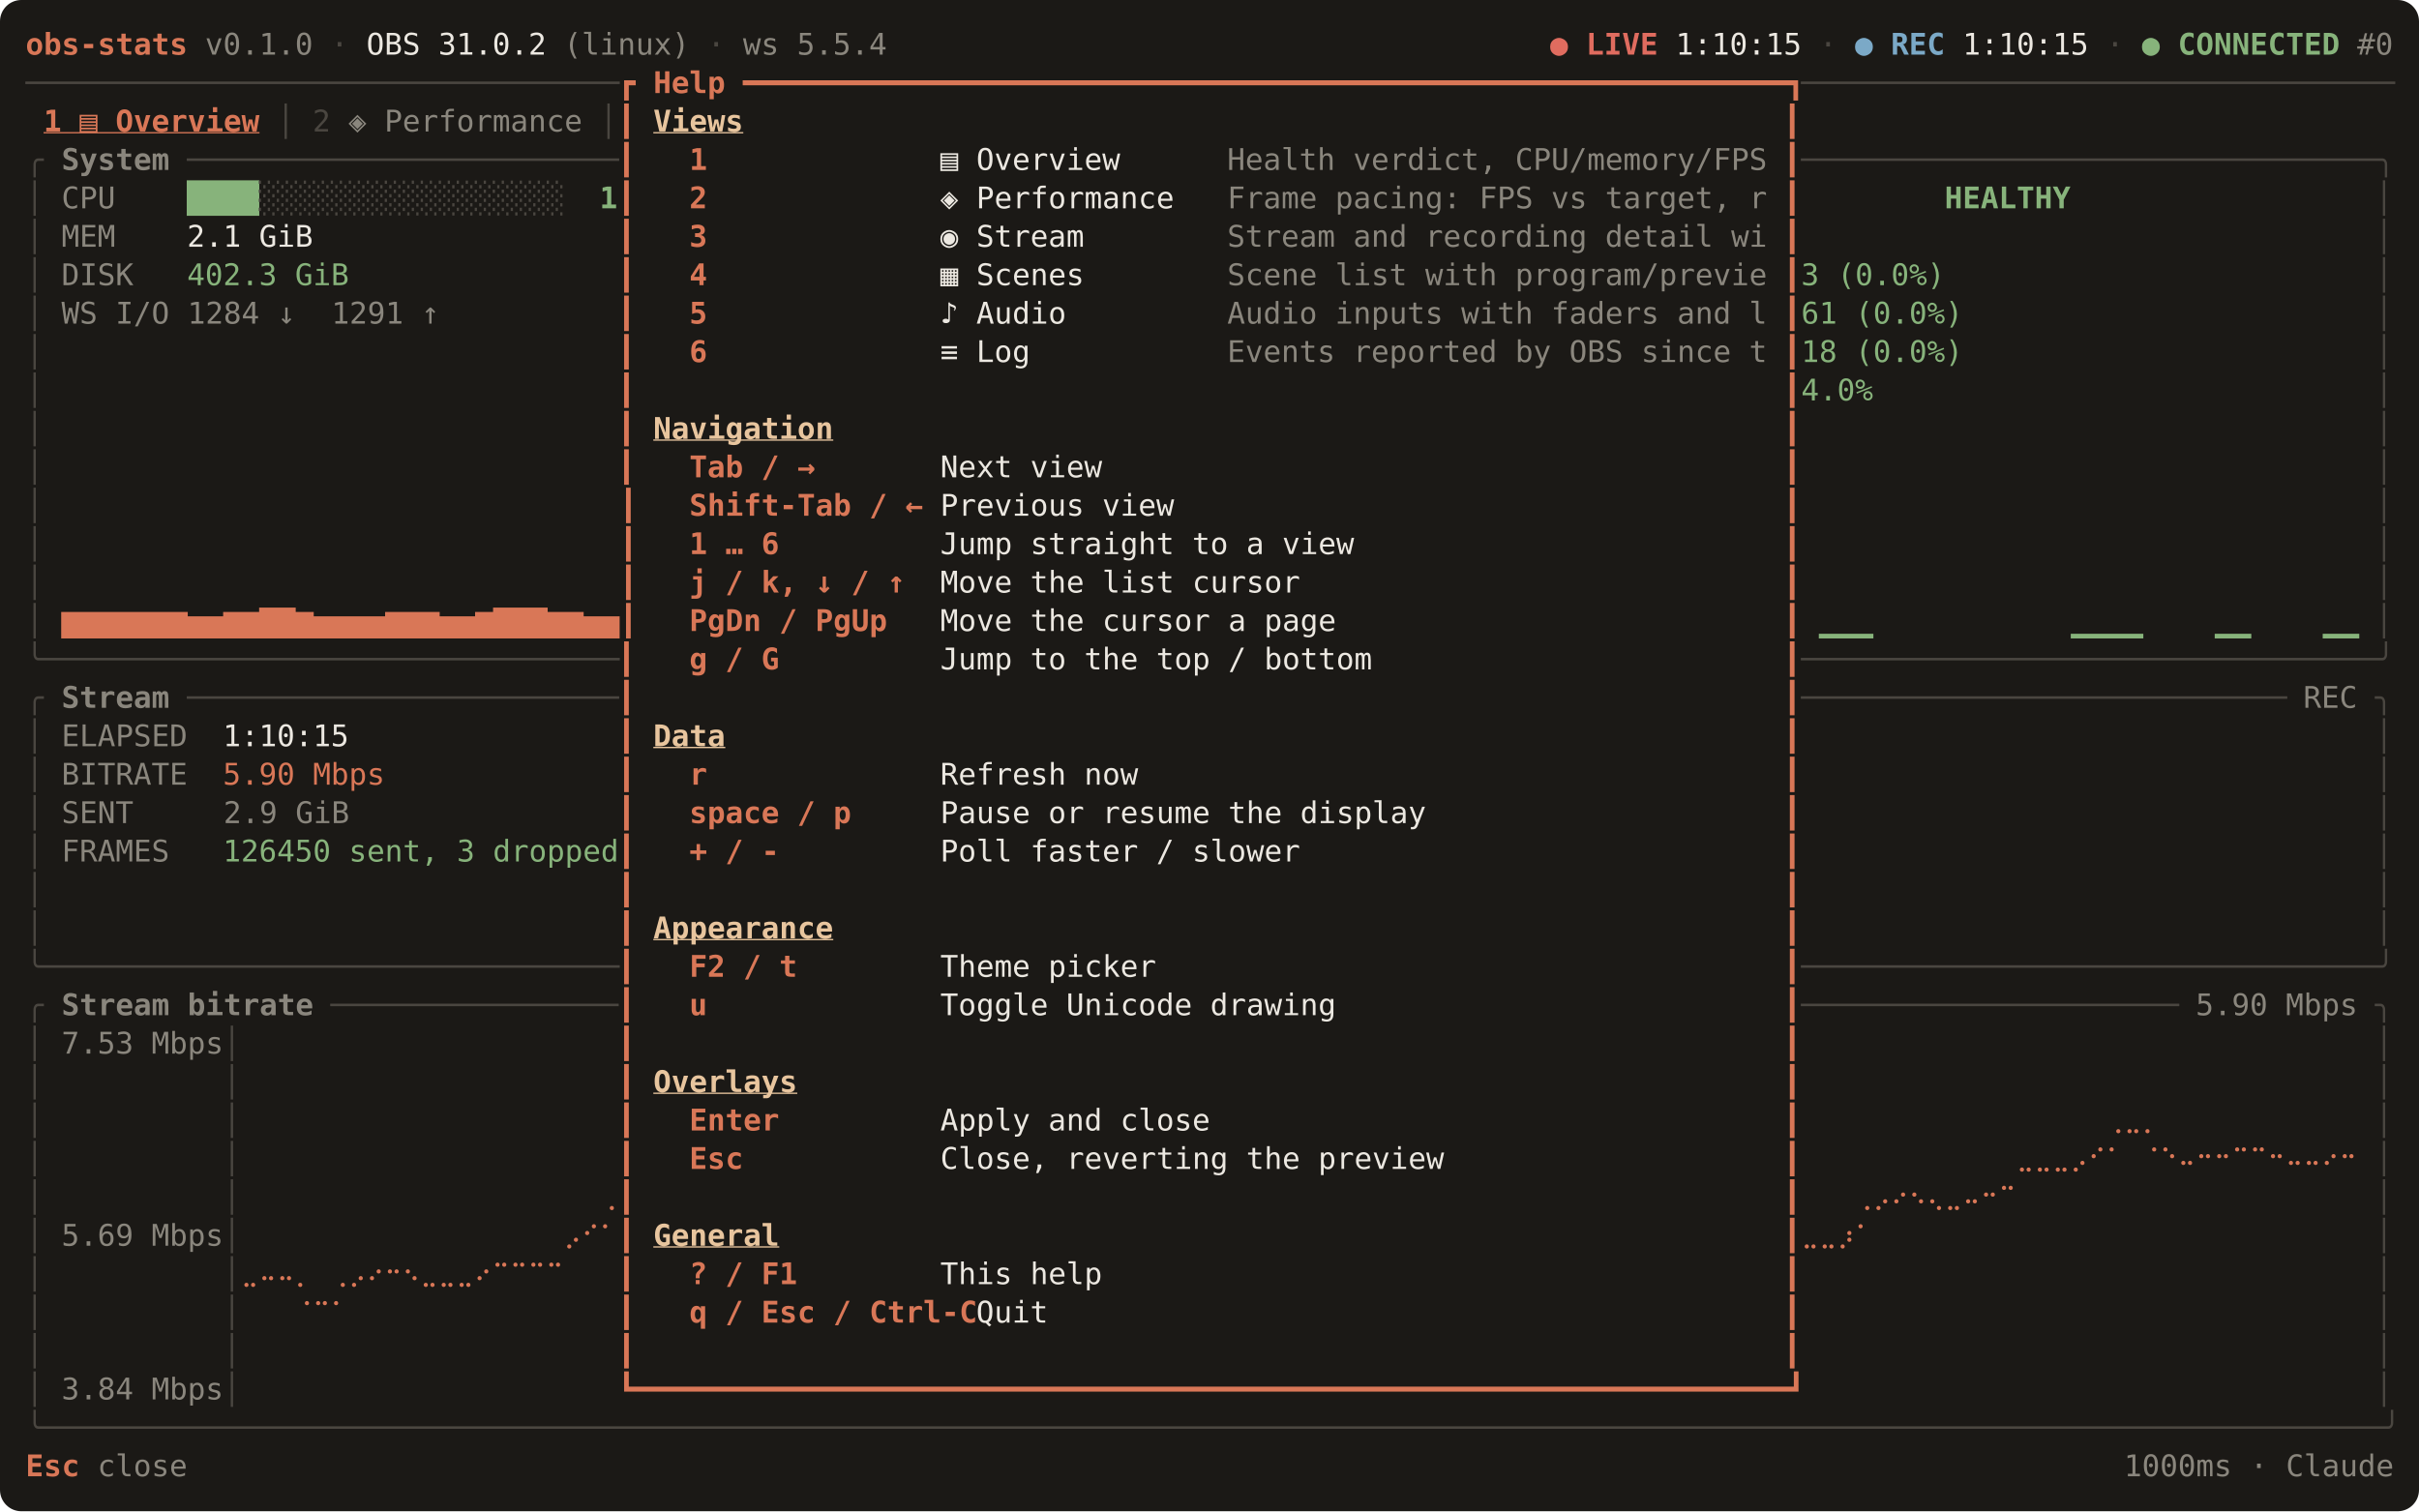
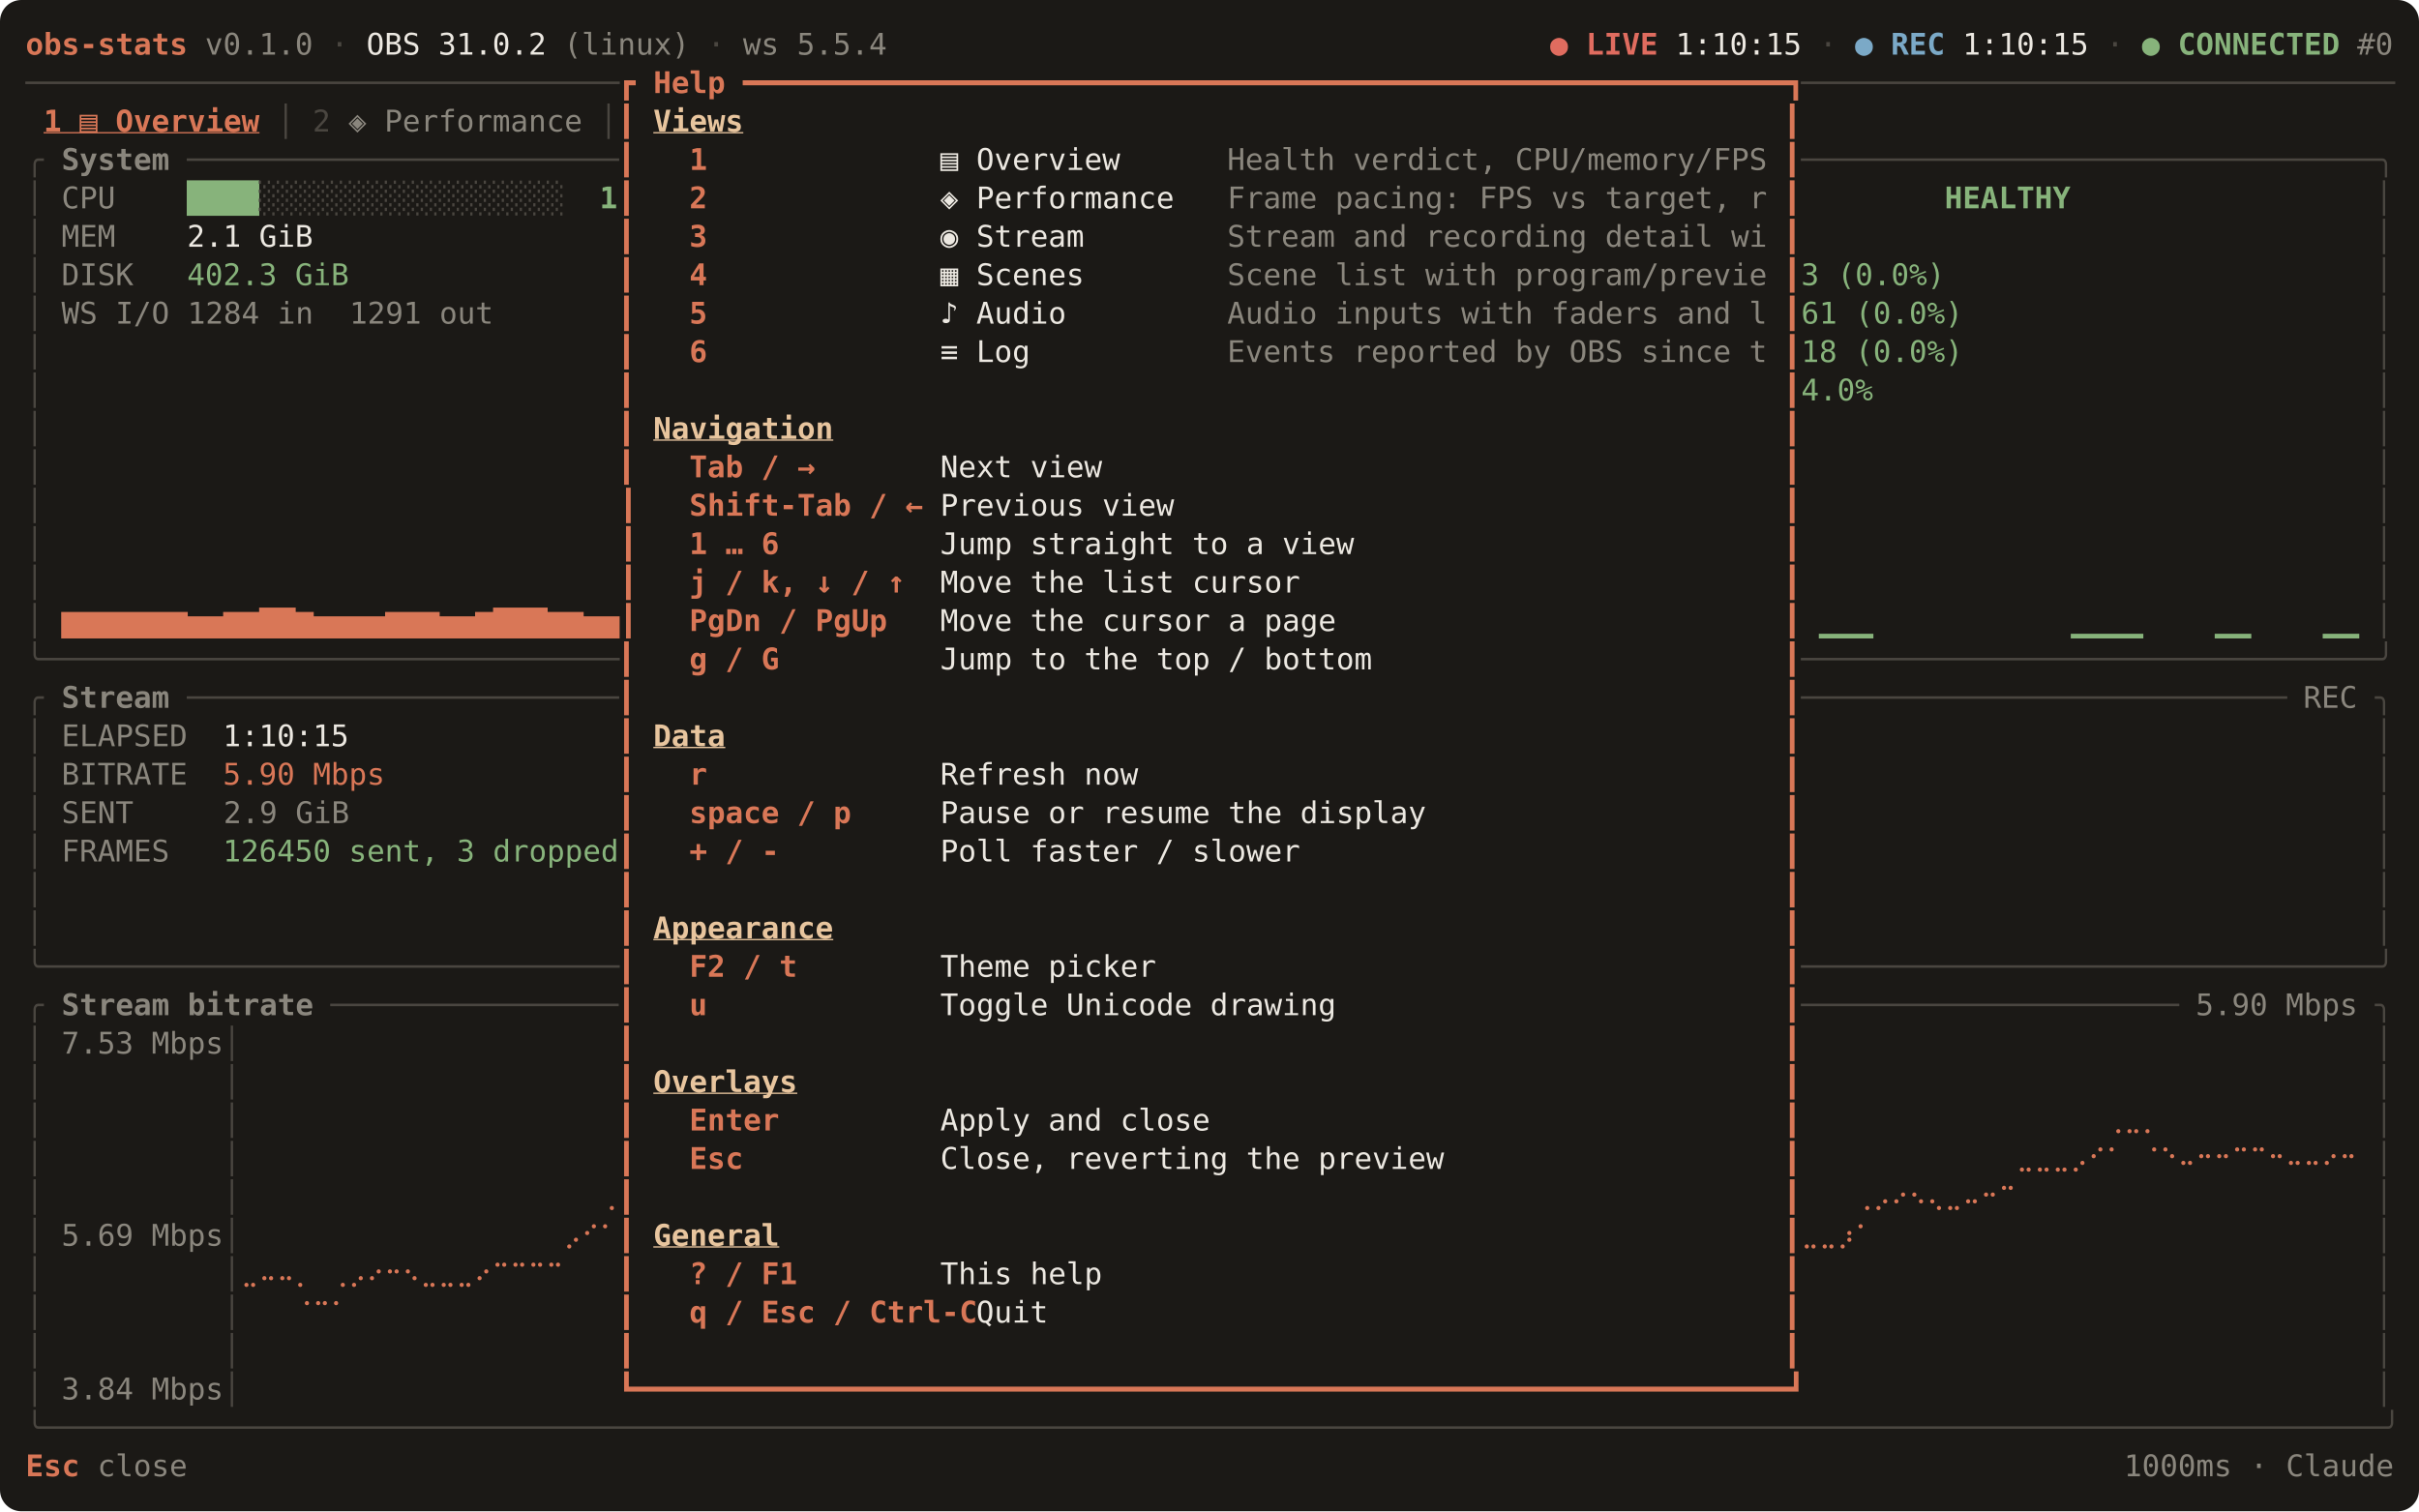
<svg xmlns="http://www.w3.org/2000/svg" viewBox="0 0 1133 708" width="1133" height="708" font-family="ui-monospace, SFMono-Regular, Menlo, Consolas, 'DejaVu Sans Mono', monospace" font-size="14">
  <rect width="100%" height="100%" rx="10" fill="#1B1916" />
  <g transform="translate(12 12)">
    <text x="0.0" y="13.6" textLength="75.6" lengthAdjust="spacingAndGlyphs" fill="#D97757" xml:space="preserve" font-weight="700">obs-stats</text>
    <text x="75.6" y="13.6" textLength="58.8" lengthAdjust="spacingAndGlyphs" fill="#8A867D" xml:space="preserve"> v0.1.0</text>
    <text x="134.4" y="13.6" textLength="25.2" lengthAdjust="spacingAndGlyphs" fill="#4A4640" xml:space="preserve"> · </text>
    <text x="159.6" y="13.6" textLength="84.0" lengthAdjust="spacingAndGlyphs" fill="#ECE8E1" xml:space="preserve">OBS 31.0.2</text>
    <text x="243.6" y="13.6" textLength="67.2" lengthAdjust="spacingAndGlyphs" fill="#8A867D" xml:space="preserve"> (linux)</text>
    <text x="310.8" y="13.6" textLength="25.2" lengthAdjust="spacingAndGlyphs" fill="#4A4640" xml:space="preserve"> · </text>
    <text x="336.0" y="13.6" textLength="67.2" lengthAdjust="spacingAndGlyphs" fill="#8A867D" xml:space="preserve">ws 5.5.4</text>
    <text x="714.0" y="13.6" textLength="50.4" lengthAdjust="spacingAndGlyphs" fill="#E06C5F" xml:space="preserve" font-weight="700">● LIVE</text>
    <text x="764.4" y="13.6" textLength="67.2" lengthAdjust="spacingAndGlyphs" fill="#ECE8E1" xml:space="preserve"> 1:10:15</text>
    <text x="831.6" y="13.6" textLength="25.2" lengthAdjust="spacingAndGlyphs" fill="#4A4640" xml:space="preserve"> · </text>
    <text x="856.8" y="13.6" textLength="42.0" lengthAdjust="spacingAndGlyphs" fill="#7BA9C7" xml:space="preserve" font-weight="700">● REC</text>
    <text x="898.8" y="13.6" textLength="67.2" lengthAdjust="spacingAndGlyphs" fill="#ECE8E1" xml:space="preserve"> 1:10:15</text>
    <text x="966.0" y="13.6" textLength="25.2" lengthAdjust="spacingAndGlyphs" fill="#4A4640" xml:space="preserve"> · </text>
    <text x="991.2" y="13.6" textLength="92.4" lengthAdjust="spacingAndGlyphs" fill="#87B37B" xml:space="preserve" font-weight="700">● CONNECTED</text>
    <text x="1083.6" y="13.6" textLength="25.2" lengthAdjust="spacingAndGlyphs" fill="#8A867D" xml:space="preserve"> #0</text>
    <text x="0.0" y="31.6" textLength="277.2" lengthAdjust="spacingAndGlyphs" fill="#4A4640" xml:space="preserve">─────────────────────────────────</text>
    <text x="277.2" y="31.6" textLength="8.4" lengthAdjust="spacingAndGlyphs" fill="#D97757" xml:space="preserve">┏</text>
    <text x="285.6" y="31.6" textLength="50.4" lengthAdjust="spacingAndGlyphs" fill="#D97757" xml:space="preserve" font-weight="700"> Help </text>
    <text x="336.0" y="31.6" textLength="495.6" lengthAdjust="spacingAndGlyphs" fill="#D97757" xml:space="preserve">━━━━━━━━━━━━━━━━━━━━━━━━━━━━━━━━━━━━━━━━━━━━━━━━━━━━━━━━━━┓</text>
    <text x="831.6" y="31.6" textLength="277.2" lengthAdjust="spacingAndGlyphs" fill="#4A4640" xml:space="preserve">─────────────────────────────────</text>
    <text x="8.4" y="49.6" textLength="100.8" lengthAdjust="spacingAndGlyphs" fill="#D97757" xml:space="preserve" font-weight="700" text-decoration="underline">1 ▤ Overview</text>
    <text x="117.6" y="49.6" textLength="8.4" lengthAdjust="spacingAndGlyphs" fill="#4A4640" xml:space="preserve">│</text>
    <text x="134.4" y="49.6" textLength="16.8" lengthAdjust="spacingAndGlyphs" fill="#4A4640" xml:space="preserve">2 </text>
    <text x="151.2" y="49.6" textLength="117.6" lengthAdjust="spacingAndGlyphs" fill="#8A867D" xml:space="preserve">◈ Performance </text>
    <text x="268.8" y="49.6" textLength="8.4" lengthAdjust="spacingAndGlyphs" fill="#4A4640" xml:space="preserve">│</text>
    <text x="277.2" y="49.6" textLength="8.4" lengthAdjust="spacingAndGlyphs" fill="#D97757" xml:space="preserve">┃</text>
    <text x="294.0" y="49.6" textLength="42.0" lengthAdjust="spacingAndGlyphs" fill="#E8C59E" xml:space="preserve" font-weight="700" text-decoration="underline">Views</text>
    <text x="823.2" y="49.6" textLength="8.4" lengthAdjust="spacingAndGlyphs" fill="#D97757" xml:space="preserve">┃</text>
    <text x="0.0" y="67.6" textLength="8.4" lengthAdjust="spacingAndGlyphs" fill="#4A4640" xml:space="preserve">╭</text>
    <text x="8.4" y="67.6" textLength="67.2" lengthAdjust="spacingAndGlyphs" fill="#8A867D" xml:space="preserve" font-weight="700"> System </text>
    <text x="75.6" y="67.6" textLength="201.6" lengthAdjust="spacingAndGlyphs" fill="#4A4640" xml:space="preserve">────────────────────────</text>
    <text x="277.2" y="67.6" textLength="8.4" lengthAdjust="spacingAndGlyphs" fill="#D97757" xml:space="preserve">┃</text>
    <text x="294.0" y="67.6" textLength="134.4" lengthAdjust="spacingAndGlyphs" fill="#D97757" xml:space="preserve" font-weight="700">  1             </text>
    <text x="428.4" y="67.6" textLength="134.4" lengthAdjust="spacingAndGlyphs" fill="#ECE8E1" xml:space="preserve">▤ Overview      </text>
    <text x="562.8" y="67.6" textLength="252.0" lengthAdjust="spacingAndGlyphs" fill="#8A867D" xml:space="preserve">Health verdict, CPU/memory/FPS</text>
    <text x="823.2" y="67.6" textLength="8.4" lengthAdjust="spacingAndGlyphs" fill="#D97757" xml:space="preserve">┃</text>
    <text x="831.6" y="67.6" textLength="277.2" lengthAdjust="spacingAndGlyphs" fill="#4A4640" xml:space="preserve">────────────────────────────────╮</text>
    <text x="0.0" y="85.6" textLength="8.4" lengthAdjust="spacingAndGlyphs" fill="#4A4640" xml:space="preserve">│</text>
    <text x="16.8" y="85.6" textLength="58.8" lengthAdjust="spacingAndGlyphs" fill="#8A867D" xml:space="preserve">CPU    </text>
    <text x="75.6" y="85.6" textLength="33.6" lengthAdjust="spacingAndGlyphs" fill="#87B37B" xml:space="preserve">████</text>
    <text x="109.2" y="85.6" textLength="142.8" lengthAdjust="spacingAndGlyphs" fill="#4A4640" xml:space="preserve">░░░░░░░░░░░░░░░░░</text>
    <text x="268.8" y="85.6" textLength="8.4" lengthAdjust="spacingAndGlyphs" fill="#87B37B" xml:space="preserve" font-weight="700">1</text>
    <text x="277.2" y="85.6" textLength="8.4" lengthAdjust="spacingAndGlyphs" fill="#D97757" xml:space="preserve">┃</text>
    <text x="294.0" y="85.6" textLength="134.4" lengthAdjust="spacingAndGlyphs" fill="#D97757" xml:space="preserve" font-weight="700">  2             </text>
    <text x="428.4" y="85.6" textLength="134.4" lengthAdjust="spacingAndGlyphs" fill="#ECE8E1" xml:space="preserve">◈ Performance   </text>
    <text x="562.8" y="85.6" textLength="252.0" lengthAdjust="spacingAndGlyphs" fill="#8A867D" xml:space="preserve">Frame pacing: FPS vs target, r</text>
    <text x="823.2" y="85.6" textLength="8.4" lengthAdjust="spacingAndGlyphs" fill="#D97757" xml:space="preserve">┃</text>
    <text x="898.8" y="85.6" textLength="58.8" lengthAdjust="spacingAndGlyphs" fill="#87B37B" xml:space="preserve" font-weight="700">HEALTHY</text>
    <text x="1100.4" y="85.6" textLength="8.4" lengthAdjust="spacingAndGlyphs" fill="#4A4640" xml:space="preserve">│</text>
    <text x="0.0" y="103.6" textLength="8.4" lengthAdjust="spacingAndGlyphs" fill="#4A4640" xml:space="preserve">│</text>
    <text x="16.8" y="103.6" textLength="58.8" lengthAdjust="spacingAndGlyphs" fill="#8A867D" xml:space="preserve">MEM    </text>
    <text x="75.6" y="103.6" textLength="201.6" lengthAdjust="spacingAndGlyphs" fill="#ECE8E1" xml:space="preserve">2.1 GiB                 </text>
    <text x="277.2" y="103.6" textLength="8.4" lengthAdjust="spacingAndGlyphs" fill="#D97757" xml:space="preserve">┃</text>
    <text x="294.0" y="103.6" textLength="134.4" lengthAdjust="spacingAndGlyphs" fill="#D97757" xml:space="preserve" font-weight="700">  3             </text>
    <text x="428.4" y="103.6" textLength="134.4" lengthAdjust="spacingAndGlyphs" fill="#ECE8E1" xml:space="preserve">◉ Stream        </text>
    <text x="562.8" y="103.6" textLength="252.0" lengthAdjust="spacingAndGlyphs" fill="#8A867D" xml:space="preserve">Stream and recording detail wi</text>
    <text x="823.2" y="103.6" textLength="8.4" lengthAdjust="spacingAndGlyphs" fill="#D97757" xml:space="preserve">┃</text>
    <text x="1100.4" y="103.6" textLength="8.4" lengthAdjust="spacingAndGlyphs" fill="#4A4640" xml:space="preserve">│</text>
    <text x="0.0" y="121.6" textLength="8.4" lengthAdjust="spacingAndGlyphs" fill="#4A4640" xml:space="preserve">│</text>
    <text x="16.8" y="121.6" textLength="58.8" lengthAdjust="spacingAndGlyphs" fill="#8A867D" xml:space="preserve">DISK   </text>
    <text x="75.6" y="121.6" textLength="75.6" lengthAdjust="spacingAndGlyphs" fill="#87B37B" xml:space="preserve">402.3 GiB</text>
    <text x="277.2" y="121.6" textLength="8.4" lengthAdjust="spacingAndGlyphs" fill="#D97757" xml:space="preserve">┃</text>
    <text x="294.0" y="121.6" textLength="134.4" lengthAdjust="spacingAndGlyphs" fill="#D97757" xml:space="preserve" font-weight="700">  4             </text>
    <text x="428.4" y="121.6" textLength="134.4" lengthAdjust="spacingAndGlyphs" fill="#ECE8E1" xml:space="preserve">▦ Scenes        </text>
    <text x="562.8" y="121.6" textLength="252.0" lengthAdjust="spacingAndGlyphs" fill="#8A867D" xml:space="preserve">Scene list with program/previe</text>
    <text x="823.2" y="121.6" textLength="8.4" lengthAdjust="spacingAndGlyphs" fill="#D97757" xml:space="preserve">┃</text>
    <text x="831.6" y="121.6" textLength="67.2" lengthAdjust="spacingAndGlyphs" fill="#87B37B" xml:space="preserve">3 (0.0%)</text>
    <text x="1100.4" y="121.6" textLength="8.4" lengthAdjust="spacingAndGlyphs" fill="#4A4640" xml:space="preserve">│</text>
    <text x="0.0" y="139.6" textLength="8.4" lengthAdjust="spacingAndGlyphs" fill="#4A4640" xml:space="preserve">│</text>
-     <text x="16.8" y="139.6" textLength="176.4" lengthAdjust="spacingAndGlyphs" fill="#8A867D" xml:space="preserve">WS I/O 1284 ↓  1291 ↑</text>
+     <text x="16.8" y="139.6" textLength="201.6" lengthAdjust="spacingAndGlyphs" fill="#8A867D" xml:space="preserve">WS I/O 1284 in  1291 out</text>
    <text x="277.2" y="139.6" textLength="8.4" lengthAdjust="spacingAndGlyphs" fill="#D97757" xml:space="preserve">┃</text>
    <text x="294.0" y="139.6" textLength="134.4" lengthAdjust="spacingAndGlyphs" fill="#D97757" xml:space="preserve" font-weight="700">  5             </text>
    <text x="428.4" y="139.6" textLength="134.4" lengthAdjust="spacingAndGlyphs" fill="#ECE8E1" xml:space="preserve">♪ Audio         </text>
    <text x="562.8" y="139.6" textLength="252.0" lengthAdjust="spacingAndGlyphs" fill="#8A867D" xml:space="preserve">Audio inputs with faders and l</text>
    <text x="823.2" y="139.6" textLength="8.4" lengthAdjust="spacingAndGlyphs" fill="#D97757" xml:space="preserve">┃</text>
    <text x="831.6" y="139.6" textLength="75.6" lengthAdjust="spacingAndGlyphs" fill="#87B37B" xml:space="preserve">61 (0.0%)</text>
    <text x="1100.4" y="139.6" textLength="8.4" lengthAdjust="spacingAndGlyphs" fill="#4A4640" xml:space="preserve">│</text>
    <text x="0.0" y="157.6" textLength="8.4" lengthAdjust="spacingAndGlyphs" fill="#4A4640" xml:space="preserve">│</text>
    <text x="277.2" y="157.6" textLength="8.4" lengthAdjust="spacingAndGlyphs" fill="#D97757" xml:space="preserve">┃</text>
    <text x="294.0" y="157.6" textLength="134.4" lengthAdjust="spacingAndGlyphs" fill="#D97757" xml:space="preserve" font-weight="700">  6             </text>
    <text x="428.4" y="157.6" textLength="134.4" lengthAdjust="spacingAndGlyphs" fill="#ECE8E1" xml:space="preserve">≡ Log           </text>
    <text x="562.8" y="157.6" textLength="252.0" lengthAdjust="spacingAndGlyphs" fill="#8A867D" xml:space="preserve">Events reported by OBS since t</text>
    <text x="823.2" y="157.6" textLength="8.4" lengthAdjust="spacingAndGlyphs" fill="#D97757" xml:space="preserve">┃</text>
    <text x="831.6" y="157.6" textLength="75.6" lengthAdjust="spacingAndGlyphs" fill="#87B37B" xml:space="preserve">18 (0.0%)</text>
    <text x="1100.4" y="157.6" textLength="8.4" lengthAdjust="spacingAndGlyphs" fill="#4A4640" xml:space="preserve">│</text>
    <text x="0.0" y="175.6" textLength="8.4" lengthAdjust="spacingAndGlyphs" fill="#4A4640" xml:space="preserve">│</text>
    <text x="277.2" y="175.6" textLength="8.4" lengthAdjust="spacingAndGlyphs" fill="#D97757" xml:space="preserve">┃</text>
    <text x="823.2" y="175.6" textLength="8.4" lengthAdjust="spacingAndGlyphs" fill="#D97757" xml:space="preserve">┃</text>
    <text x="831.6" y="175.6" textLength="33.6" lengthAdjust="spacingAndGlyphs" fill="#87B37B" xml:space="preserve">4.0%</text>
    <text x="1100.4" y="175.6" textLength="8.4" lengthAdjust="spacingAndGlyphs" fill="#4A4640" xml:space="preserve">│</text>
    <text x="0.0" y="193.6" textLength="8.4" lengthAdjust="spacingAndGlyphs" fill="#4A4640" xml:space="preserve">│</text>
    <text x="277.2" y="193.6" textLength="8.4" lengthAdjust="spacingAndGlyphs" fill="#D97757" xml:space="preserve">┃</text>
    <text x="294.0" y="193.6" textLength="84.0" lengthAdjust="spacingAndGlyphs" fill="#E8C59E" xml:space="preserve" font-weight="700" text-decoration="underline">Navigation</text>
    <text x="823.2" y="193.6" textLength="8.4" lengthAdjust="spacingAndGlyphs" fill="#D97757" xml:space="preserve">┃</text>
    <text x="1100.4" y="193.6" textLength="8.4" lengthAdjust="spacingAndGlyphs" fill="#4A4640" xml:space="preserve">│</text>
    <text x="0.0" y="211.6" textLength="8.4" lengthAdjust="spacingAndGlyphs" fill="#4A4640" xml:space="preserve">│</text>
    <text x="277.2" y="211.6" textLength="8.4" lengthAdjust="spacingAndGlyphs" fill="#D97757" xml:space="preserve">┃</text>
    <text x="294.0" y="211.6" textLength="134.4" lengthAdjust="spacingAndGlyphs" fill="#D97757" xml:space="preserve" font-weight="700">  Tab / →       </text>
    <text x="428.4" y="211.6" textLength="75.6" lengthAdjust="spacingAndGlyphs" fill="#ECE8E1" xml:space="preserve">Next view</text>
    <text x="823.2" y="211.6" textLength="8.4" lengthAdjust="spacingAndGlyphs" fill="#D97757" xml:space="preserve">┃</text>
    <text x="1100.4" y="211.6" textLength="8.4" lengthAdjust="spacingAndGlyphs" fill="#4A4640" xml:space="preserve">│</text>
    <text x="0.0" y="229.6" textLength="8.4" lengthAdjust="spacingAndGlyphs" fill="#4A4640" xml:space="preserve">│</text>
    <text x="16.8" y="229.6" textLength="268.8" lengthAdjust="spacingAndGlyphs" fill="#D97757" xml:space="preserve">                               ┃</text>
    <text x="294.0" y="229.6" textLength="134.4" lengthAdjust="spacingAndGlyphs" fill="#D97757" xml:space="preserve" font-weight="700">  Shift-Tab / ← </text>
    <text x="428.4" y="229.6" textLength="109.2" lengthAdjust="spacingAndGlyphs" fill="#ECE8E1" xml:space="preserve">Previous view</text>
    <text x="823.2" y="229.6" textLength="8.4" lengthAdjust="spacingAndGlyphs" fill="#D97757" xml:space="preserve">┃</text>
    <text x="1100.4" y="229.6" textLength="8.4" lengthAdjust="spacingAndGlyphs" fill="#4A4640" xml:space="preserve">│</text>
    <text x="0.0" y="247.6" textLength="8.4" lengthAdjust="spacingAndGlyphs" fill="#4A4640" xml:space="preserve">│</text>
    <text x="16.8" y="247.6" textLength="268.8" lengthAdjust="spacingAndGlyphs" fill="#D97757" xml:space="preserve">                               ┃</text>
    <text x="294.0" y="247.6" textLength="134.4" lengthAdjust="spacingAndGlyphs" fill="#D97757" xml:space="preserve" font-weight="700">  1 … 6         </text>
    <text x="428.4" y="247.6" textLength="193.2" lengthAdjust="spacingAndGlyphs" fill="#ECE8E1" xml:space="preserve">Jump straight to a view</text>
    <text x="823.2" y="247.6" textLength="8.4" lengthAdjust="spacingAndGlyphs" fill="#D97757" xml:space="preserve">┃</text>
    <text x="1100.4" y="247.6" textLength="8.4" lengthAdjust="spacingAndGlyphs" fill="#4A4640" xml:space="preserve">│</text>
    <text x="0.0" y="265.6" textLength="8.4" lengthAdjust="spacingAndGlyphs" fill="#4A4640" xml:space="preserve">│</text>
    <text x="16.8" y="265.6" textLength="268.8" lengthAdjust="spacingAndGlyphs" fill="#D97757" xml:space="preserve">                               ┃</text>
    <text x="294.0" y="265.6" textLength="134.4" lengthAdjust="spacingAndGlyphs" fill="#D97757" xml:space="preserve" font-weight="700">  j / k, ↓ / ↑  </text>
    <text x="428.4" y="265.6" textLength="168.0" lengthAdjust="spacingAndGlyphs" fill="#ECE8E1" xml:space="preserve">Move the list cursor</text>
    <text x="823.2" y="265.6" textLength="8.4" lengthAdjust="spacingAndGlyphs" fill="#D97757" xml:space="preserve">┃</text>
    <text x="1100.4" y="265.6" textLength="8.4" lengthAdjust="spacingAndGlyphs" fill="#4A4640" xml:space="preserve">│</text>
    <text x="0.0" y="283.6" textLength="8.4" lengthAdjust="spacingAndGlyphs" fill="#4A4640" xml:space="preserve">│</text>
    <text x="16.8" y="283.6" textLength="268.8" lengthAdjust="spacingAndGlyphs" fill="#D97757" xml:space="preserve">▆▆▆▆▆▆▆▅▅▆▆▇▇▆▅▅▅▅▆▆▆▅▅▆▇▇▇▆▆▅▅┃</text>
    <text x="294.0" y="283.6" textLength="134.4" lengthAdjust="spacingAndGlyphs" fill="#D97757" xml:space="preserve" font-weight="700">  PgDn / PgUp   </text>
    <text x="428.4" y="283.6" textLength="184.8" lengthAdjust="spacingAndGlyphs" fill="#ECE8E1" xml:space="preserve">Move the cursor a page</text>
    <text x="823.2" y="283.6" textLength="8.4" lengthAdjust="spacingAndGlyphs" fill="#D97757" xml:space="preserve">┃</text>
    <text x="831.6" y="283.6" textLength="260.4" lengthAdjust="spacingAndGlyphs" fill="#87B37B" xml:space="preserve"> ▁▁▁           ▁▁▁▁    ▁▁    ▁▁</text>
    <text x="1100.4" y="283.6" textLength="8.4" lengthAdjust="spacingAndGlyphs" fill="#4A4640" xml:space="preserve">│</text>
    <text x="0.0" y="301.6" textLength="277.2" lengthAdjust="spacingAndGlyphs" fill="#4A4640" xml:space="preserve">╰────────────────────────────────</text>
    <text x="277.2" y="301.6" textLength="8.4" lengthAdjust="spacingAndGlyphs" fill="#D97757" xml:space="preserve">┃</text>
    <text x="294.0" y="301.6" textLength="134.4" lengthAdjust="spacingAndGlyphs" fill="#D97757" xml:space="preserve" font-weight="700">  g / G         </text>
    <text x="428.4" y="301.6" textLength="201.6" lengthAdjust="spacingAndGlyphs" fill="#ECE8E1" xml:space="preserve">Jump to the top / bottom</text>
    <text x="823.2" y="301.6" textLength="8.4" lengthAdjust="spacingAndGlyphs" fill="#D97757" xml:space="preserve">┃</text>
    <text x="831.6" y="301.6" textLength="277.2" lengthAdjust="spacingAndGlyphs" fill="#4A4640" xml:space="preserve">────────────────────────────────╯</text>
    <text x="0.0" y="319.6" textLength="8.4" lengthAdjust="spacingAndGlyphs" fill="#4A4640" xml:space="preserve">╭</text>
    <text x="8.4" y="319.6" textLength="67.2" lengthAdjust="spacingAndGlyphs" fill="#8A867D" xml:space="preserve" font-weight="700"> Stream </text>
    <text x="75.6" y="319.6" textLength="201.6" lengthAdjust="spacingAndGlyphs" fill="#4A4640" xml:space="preserve">────────────────────────</text>
    <text x="277.2" y="319.6" textLength="8.4" lengthAdjust="spacingAndGlyphs" fill="#D97757" xml:space="preserve">┃</text>
    <text x="823.2" y="319.6" textLength="8.4" lengthAdjust="spacingAndGlyphs" fill="#D97757" xml:space="preserve">┃</text>
    <text x="831.6" y="319.6" textLength="226.8" lengthAdjust="spacingAndGlyphs" fill="#4A4640" xml:space="preserve">───────────────────────────</text>
    <text x="1058.4" y="319.6" textLength="42.0" lengthAdjust="spacingAndGlyphs" fill="#8A867D" xml:space="preserve"> REC </text>
    <text x="1100.4" y="319.6" textLength="8.4" lengthAdjust="spacingAndGlyphs" fill="#4A4640" xml:space="preserve">╮</text>
    <text x="0.0" y="337.6" textLength="8.4" lengthAdjust="spacingAndGlyphs" fill="#4A4640" xml:space="preserve">│</text>
    <text x="16.8" y="337.6" textLength="75.6" lengthAdjust="spacingAndGlyphs" fill="#8A867D" xml:space="preserve">ELAPSED  </text>
    <text x="92.4" y="337.6" textLength="184.8" lengthAdjust="spacingAndGlyphs" fill="#ECE8E1" xml:space="preserve">1:10:15               </text>
    <text x="277.2" y="337.6" textLength="8.4" lengthAdjust="spacingAndGlyphs" fill="#D97757" xml:space="preserve">┃</text>
    <text x="294.0" y="337.6" textLength="33.6" lengthAdjust="spacingAndGlyphs" fill="#E8C59E" xml:space="preserve" font-weight="700" text-decoration="underline">Data</text>
    <text x="823.2" y="337.6" textLength="8.4" lengthAdjust="spacingAndGlyphs" fill="#D97757" xml:space="preserve">┃</text>
    <text x="1100.4" y="337.6" textLength="8.4" lengthAdjust="spacingAndGlyphs" fill="#4A4640" xml:space="preserve">│</text>
    <text x="0.0" y="355.6" textLength="8.4" lengthAdjust="spacingAndGlyphs" fill="#4A4640" xml:space="preserve">│</text>
    <text x="16.8" y="355.6" textLength="75.6" lengthAdjust="spacingAndGlyphs" fill="#8A867D" xml:space="preserve">BITRATE  </text>
    <text x="92.4" y="355.6" textLength="75.6" lengthAdjust="spacingAndGlyphs" fill="#D97757" xml:space="preserve">5.90 Mbps</text>
    <text x="277.2" y="355.6" textLength="8.4" lengthAdjust="spacingAndGlyphs" fill="#D97757" xml:space="preserve">┃</text>
    <text x="294.0" y="355.6" textLength="134.4" lengthAdjust="spacingAndGlyphs" fill="#D97757" xml:space="preserve" font-weight="700">  r             </text>
    <text x="428.4" y="355.6" textLength="92.4" lengthAdjust="spacingAndGlyphs" fill="#ECE8E1" xml:space="preserve">Refresh now</text>
    <text x="823.2" y="355.6" textLength="8.4" lengthAdjust="spacingAndGlyphs" fill="#D97757" xml:space="preserve">┃</text>
    <text x="1100.4" y="355.6" textLength="8.4" lengthAdjust="spacingAndGlyphs" fill="#4A4640" xml:space="preserve">│</text>
    <text x="0.0" y="373.6" textLength="8.4" lengthAdjust="spacingAndGlyphs" fill="#4A4640" xml:space="preserve">│</text>
    <text x="16.8" y="373.6" textLength="134.4" lengthAdjust="spacingAndGlyphs" fill="#8A867D" xml:space="preserve">SENT     2.9 GiB</text>
    <text x="277.2" y="373.6" textLength="8.4" lengthAdjust="spacingAndGlyphs" fill="#D97757" xml:space="preserve">┃</text>
    <text x="294.0" y="373.6" textLength="134.4" lengthAdjust="spacingAndGlyphs" fill="#D97757" xml:space="preserve" font-weight="700">  space / p     </text>
    <text x="428.4" y="373.6" textLength="226.8" lengthAdjust="spacingAndGlyphs" fill="#ECE8E1" xml:space="preserve">Pause or resume the display</text>
    <text x="823.2" y="373.6" textLength="8.4" lengthAdjust="spacingAndGlyphs" fill="#D97757" xml:space="preserve">┃</text>
    <text x="1100.4" y="373.6" textLength="8.4" lengthAdjust="spacingAndGlyphs" fill="#4A4640" xml:space="preserve">│</text>
    <text x="0.0" y="391.6" textLength="8.4" lengthAdjust="spacingAndGlyphs" fill="#4A4640" xml:space="preserve">│</text>
    <text x="16.8" y="391.6" textLength="75.6" lengthAdjust="spacingAndGlyphs" fill="#8A867D" xml:space="preserve">FRAMES   </text>
    <text x="92.4" y="391.6" textLength="184.8" lengthAdjust="spacingAndGlyphs" fill="#87B37B" xml:space="preserve">126450 sent, 3 dropped</text>
    <text x="277.2" y="391.6" textLength="8.4" lengthAdjust="spacingAndGlyphs" fill="#D97757" xml:space="preserve">┃</text>
    <text x="294.0" y="391.6" textLength="134.4" lengthAdjust="spacingAndGlyphs" fill="#D97757" xml:space="preserve" font-weight="700">  + / -         </text>
    <text x="428.4" y="391.6" textLength="168.0" lengthAdjust="spacingAndGlyphs" fill="#ECE8E1" xml:space="preserve">Poll faster / slower</text>
    <text x="823.2" y="391.6" textLength="8.4" lengthAdjust="spacingAndGlyphs" fill="#D97757" xml:space="preserve">┃</text>
    <text x="1100.4" y="391.6" textLength="8.4" lengthAdjust="spacingAndGlyphs" fill="#4A4640" xml:space="preserve">│</text>
    <text x="0.0" y="409.6" textLength="8.4" lengthAdjust="spacingAndGlyphs" fill="#4A4640" xml:space="preserve">│</text>
    <text x="277.2" y="409.6" textLength="8.4" lengthAdjust="spacingAndGlyphs" fill="#D97757" xml:space="preserve">┃</text>
    <text x="823.2" y="409.6" textLength="8.4" lengthAdjust="spacingAndGlyphs" fill="#D97757" xml:space="preserve">┃</text>
    <text x="1100.4" y="409.6" textLength="8.4" lengthAdjust="spacingAndGlyphs" fill="#4A4640" xml:space="preserve">│</text>
    <text x="0.0" y="427.6" textLength="8.4" lengthAdjust="spacingAndGlyphs" fill="#4A4640" xml:space="preserve">│</text>
    <text x="277.2" y="427.6" textLength="8.4" lengthAdjust="spacingAndGlyphs" fill="#D97757" xml:space="preserve">┃</text>
    <text x="294.0" y="427.6" textLength="84.0" lengthAdjust="spacingAndGlyphs" fill="#E8C59E" xml:space="preserve" font-weight="700" text-decoration="underline">Appearance</text>
    <text x="823.2" y="427.6" textLength="8.4" lengthAdjust="spacingAndGlyphs" fill="#D97757" xml:space="preserve">┃</text>
    <text x="1100.4" y="427.6" textLength="8.4" lengthAdjust="spacingAndGlyphs" fill="#4A4640" xml:space="preserve">│</text>
    <text x="0.0" y="445.6" textLength="277.2" lengthAdjust="spacingAndGlyphs" fill="#4A4640" xml:space="preserve">╰────────────────────────────────</text>
    <text x="277.2" y="445.6" textLength="8.4" lengthAdjust="spacingAndGlyphs" fill="#D97757" xml:space="preserve">┃</text>
    <text x="294.0" y="445.6" textLength="134.4" lengthAdjust="spacingAndGlyphs" fill="#D97757" xml:space="preserve" font-weight="700">  F2 / t        </text>
    <text x="428.4" y="445.6" textLength="100.8" lengthAdjust="spacingAndGlyphs" fill="#ECE8E1" xml:space="preserve">Theme picker</text>
    <text x="823.2" y="445.6" textLength="8.4" lengthAdjust="spacingAndGlyphs" fill="#D97757" xml:space="preserve">┃</text>
    <text x="831.6" y="445.6" textLength="277.2" lengthAdjust="spacingAndGlyphs" fill="#4A4640" xml:space="preserve">────────────────────────────────╯</text>
    <text x="0.0" y="463.6" textLength="8.4" lengthAdjust="spacingAndGlyphs" fill="#4A4640" xml:space="preserve">╭</text>
    <text x="8.4" y="463.6" textLength="134.4" lengthAdjust="spacingAndGlyphs" fill="#8A867D" xml:space="preserve" font-weight="700"> Stream bitrate </text>
    <text x="142.8" y="463.6" textLength="134.4" lengthAdjust="spacingAndGlyphs" fill="#4A4640" xml:space="preserve">────────────────</text>
    <text x="277.2" y="463.6" textLength="8.4" lengthAdjust="spacingAndGlyphs" fill="#D97757" xml:space="preserve">┃</text>
    <text x="294.0" y="463.6" textLength="134.4" lengthAdjust="spacingAndGlyphs" fill="#D97757" xml:space="preserve" font-weight="700">  u             </text>
    <text x="428.4" y="463.6" textLength="184.8" lengthAdjust="spacingAndGlyphs" fill="#ECE8E1" xml:space="preserve">Toggle Unicode drawing</text>
    <text x="823.2" y="463.6" textLength="8.4" lengthAdjust="spacingAndGlyphs" fill="#D97757" xml:space="preserve">┃</text>
    <text x="831.6" y="463.6" textLength="176.4" lengthAdjust="spacingAndGlyphs" fill="#4A4640" xml:space="preserve">─────────────────────</text>
    <text x="1008.0" y="463.6" textLength="92.4" lengthAdjust="spacingAndGlyphs" fill="#8A867D" xml:space="preserve"> 5.90 Mbps </text>
    <text x="1100.4" y="463.6" textLength="8.4" lengthAdjust="spacingAndGlyphs" fill="#4A4640" xml:space="preserve">╮</text>
    <text x="0.0" y="481.6" textLength="8.4" lengthAdjust="spacingAndGlyphs" fill="#4A4640" xml:space="preserve">│</text>
    <text x="16.8" y="481.6" textLength="75.6" lengthAdjust="spacingAndGlyphs" fill="#8A867D" xml:space="preserve">7.53 Mbps</text>
    <text x="92.4" y="481.6" textLength="8.4" lengthAdjust="spacingAndGlyphs" fill="#4A4640" xml:space="preserve">│</text>
    <text x="277.2" y="481.6" textLength="8.4" lengthAdjust="spacingAndGlyphs" fill="#D97757" xml:space="preserve">┃</text>
    <text x="823.2" y="481.6" textLength="8.4" lengthAdjust="spacingAndGlyphs" fill="#D97757" xml:space="preserve">┃</text>
    <text x="1100.4" y="481.6" textLength="8.4" lengthAdjust="spacingAndGlyphs" fill="#4A4640" xml:space="preserve">│</text>
    <text x="0.0" y="499.6" textLength="8.4" lengthAdjust="spacingAndGlyphs" fill="#4A4640" xml:space="preserve">│</text>
    <text x="92.4" y="499.6" textLength="8.4" lengthAdjust="spacingAndGlyphs" fill="#4A4640" xml:space="preserve">│</text>
    <text x="277.2" y="499.6" textLength="8.4" lengthAdjust="spacingAndGlyphs" fill="#D97757" xml:space="preserve">┃</text>
    <text x="294.0" y="499.6" textLength="67.2" lengthAdjust="spacingAndGlyphs" fill="#E8C59E" xml:space="preserve" font-weight="700" text-decoration="underline">Overlays</text>
    <text x="823.2" y="499.6" textLength="8.4" lengthAdjust="spacingAndGlyphs" fill="#D97757" xml:space="preserve">┃</text>
    <text x="1100.4" y="499.6" textLength="8.4" lengthAdjust="spacingAndGlyphs" fill="#4A4640" xml:space="preserve">│</text>
    <text x="0.0" y="517.6" textLength="8.4" lengthAdjust="spacingAndGlyphs" fill="#4A4640" xml:space="preserve">│</text>
    <text x="92.4" y="517.6" textLength="8.4" lengthAdjust="spacingAndGlyphs" fill="#4A4640" xml:space="preserve">│</text>
    <text x="277.2" y="517.6" textLength="8.4" lengthAdjust="spacingAndGlyphs" fill="#D97757" xml:space="preserve">┃</text>
    <text x="294.0" y="517.6" textLength="134.4" lengthAdjust="spacingAndGlyphs" fill="#D97757" xml:space="preserve" font-weight="700">  Enter         </text>
    <text x="428.4" y="517.6" textLength="126.0" lengthAdjust="spacingAndGlyphs" fill="#ECE8E1" xml:space="preserve">Apply and close</text>
    <text x="823.2" y="517.6" textLength="8.4" lengthAdjust="spacingAndGlyphs" fill="#D97757" xml:space="preserve">┃</text>
    <text x="974.4" y="517.6" textLength="25.2" lengthAdjust="spacingAndGlyphs" fill="#D97757" xml:space="preserve">⢀⣀⡀</text>
    <text x="1100.4" y="517.6" textLength="8.4" lengthAdjust="spacingAndGlyphs" fill="#4A4640" xml:space="preserve">│</text>
    <text x="0.0" y="535.6" textLength="8.4" lengthAdjust="spacingAndGlyphs" fill="#4A4640" xml:space="preserve">│</text>
    <text x="92.4" y="535.6" textLength="8.4" lengthAdjust="spacingAndGlyphs" fill="#4A4640" xml:space="preserve">│</text>
    <text x="277.2" y="535.6" textLength="8.4" lengthAdjust="spacingAndGlyphs" fill="#D97757" xml:space="preserve">┃</text>
    <text x="294.0" y="535.6" textLength="134.4" lengthAdjust="spacingAndGlyphs" fill="#D97757" xml:space="preserve" font-weight="700">  Esc           </text>
    <text x="428.4" y="535.6" textLength="235.2" lengthAdjust="spacingAndGlyphs" fill="#ECE8E1" xml:space="preserve">Close, reverting the preview</text>
    <text x="823.2" y="535.6" textLength="8.4" lengthAdjust="spacingAndGlyphs" fill="#D97757" xml:space="preserve">┃</text>
    <text x="932.4" y="535.6" textLength="50.4" lengthAdjust="spacingAndGlyphs" fill="#D97757" xml:space="preserve">⣀⣀⣀⡠⠊⠁</text>
    <text x="991.2" y="535.6" textLength="100.8" lengthAdjust="spacingAndGlyphs" fill="#D97757" xml:space="preserve">⠈⠑⠤⠒⠒⠉⠉⠒⠤⠤⠔⠒</text>
    <text x="1100.4" y="535.6" textLength="8.4" lengthAdjust="spacingAndGlyphs" fill="#4A4640" xml:space="preserve">│</text>
    <text x="0.0" y="553.6" textLength="8.4" lengthAdjust="spacingAndGlyphs" fill="#4A4640" xml:space="preserve">│</text>
    <text x="92.4" y="553.6" textLength="8.4" lengthAdjust="spacingAndGlyphs" fill="#4A4640" xml:space="preserve">│</text>
    <text x="268.8" y="553.6" textLength="16.8" lengthAdjust="spacingAndGlyphs" fill="#D97757" xml:space="preserve">⢀┃</text>
    <text x="823.2" y="553.6" textLength="8.4" lengthAdjust="spacingAndGlyphs" fill="#D97757" xml:space="preserve">┃</text>
    <text x="856.8" y="553.6" textLength="75.6" lengthAdjust="spacingAndGlyphs" fill="#D97757" xml:space="preserve">⢀⡠⠔⠢⢄⣀⠤⠒⠉</text>
    <text x="1100.4" y="553.6" textLength="8.4" lengthAdjust="spacingAndGlyphs" fill="#4A4640" xml:space="preserve">│</text>
    <text x="0.0" y="571.6" textLength="8.4" lengthAdjust="spacingAndGlyphs" fill="#4A4640" xml:space="preserve">│</text>
    <text x="16.8" y="571.6" textLength="75.6" lengthAdjust="spacingAndGlyphs" fill="#8A867D" xml:space="preserve">5.69 Mbps</text>
    <text x="92.4" y="571.6" textLength="8.4" lengthAdjust="spacingAndGlyphs" fill="#4A4640" xml:space="preserve">│</text>
    <text x="252.0" y="571.6" textLength="33.6" lengthAdjust="spacingAndGlyphs" fill="#D97757" xml:space="preserve">⡠⠊⠁┃</text>
    <text x="294.0" y="571.6" textLength="58.8" lengthAdjust="spacingAndGlyphs" fill="#E8C59E" xml:space="preserve" font-weight="700" text-decoration="underline">General</text>
    <text x="823.2" y="571.6" textLength="42.0" lengthAdjust="spacingAndGlyphs" fill="#D97757" xml:space="preserve">┃⣀⣀⡰⠁</text>
    <text x="1100.4" y="571.6" textLength="8.4" lengthAdjust="spacingAndGlyphs" fill="#4A4640" xml:space="preserve">│</text>
    <text x="0.0" y="589.6" textLength="8.4" lengthAdjust="spacingAndGlyphs" fill="#4A4640" xml:space="preserve">│</text>
    <text x="92.4" y="589.6" textLength="8.4" lengthAdjust="spacingAndGlyphs" fill="#4A4640" xml:space="preserve">│</text>
    <text x="100.8" y="589.6" textLength="33.6" lengthAdjust="spacingAndGlyphs" fill="#D97757" xml:space="preserve">⣀⠤⠤⡀</text>
    <text x="142.8" y="589.6" textLength="109.2" lengthAdjust="spacingAndGlyphs" fill="#D97757" xml:space="preserve">⢀⡠⠔⠒⠢⣀⣀⣀⠔⠉⠉⠉⠉</text>
    <text x="277.2" y="589.6" textLength="8.4" lengthAdjust="spacingAndGlyphs" fill="#D97757" xml:space="preserve">┃</text>
    <text x="294.0" y="589.6" textLength="134.4" lengthAdjust="spacingAndGlyphs" fill="#D97757" xml:space="preserve" font-weight="700">  ? / F1        </text>
    <text x="428.4" y="589.6" textLength="75.6" lengthAdjust="spacingAndGlyphs" fill="#ECE8E1" xml:space="preserve">This help</text>
    <text x="823.2" y="589.6" textLength="8.4" lengthAdjust="spacingAndGlyphs" fill="#D97757" xml:space="preserve">┃</text>
    <text x="1100.4" y="589.6" textLength="8.4" lengthAdjust="spacingAndGlyphs" fill="#4A4640" xml:space="preserve">│</text>
    <text x="0.0" y="607.6" textLength="8.4" lengthAdjust="spacingAndGlyphs" fill="#4A4640" xml:space="preserve">│</text>
    <text x="92.4" y="607.6" textLength="8.4" lengthAdjust="spacingAndGlyphs" fill="#4A4640" xml:space="preserve">│</text>
    <text x="126.0" y="607.6" textLength="25.2" lengthAdjust="spacingAndGlyphs" fill="#D97757" xml:space="preserve">⠈⠉⠁</text>
    <text x="277.2" y="607.6" textLength="8.4" lengthAdjust="spacingAndGlyphs" fill="#D97757" xml:space="preserve">┃</text>
    <text x="294.0" y="607.6" textLength="151.2" lengthAdjust="spacingAndGlyphs" fill="#D97757" xml:space="preserve" font-weight="700">  q / Esc / Ctrl-C</text>
    <text x="445.2" y="607.6" textLength="33.6" lengthAdjust="spacingAndGlyphs" fill="#ECE8E1" xml:space="preserve">Quit</text>
    <text x="823.2" y="607.6" textLength="8.4" lengthAdjust="spacingAndGlyphs" fill="#D97757" xml:space="preserve">┃</text>
    <text x="1100.4" y="607.6" textLength="8.4" lengthAdjust="spacingAndGlyphs" fill="#4A4640" xml:space="preserve">│</text>
    <text x="0.0" y="625.6" textLength="8.4" lengthAdjust="spacingAndGlyphs" fill="#4A4640" xml:space="preserve">│</text>
    <text x="92.4" y="625.6" textLength="8.4" lengthAdjust="spacingAndGlyphs" fill="#4A4640" xml:space="preserve">│</text>
    <text x="277.2" y="625.6" textLength="8.4" lengthAdjust="spacingAndGlyphs" fill="#D97757" xml:space="preserve">┃</text>
    <text x="823.2" y="625.6" textLength="8.4" lengthAdjust="spacingAndGlyphs" fill="#D97757" xml:space="preserve">┃</text>
    <text x="1100.4" y="625.6" textLength="8.4" lengthAdjust="spacingAndGlyphs" fill="#4A4640" xml:space="preserve">│</text>
    <text x="0.0" y="643.6" textLength="8.4" lengthAdjust="spacingAndGlyphs" fill="#4A4640" xml:space="preserve">│</text>
    <text x="16.8" y="643.6" textLength="75.6" lengthAdjust="spacingAndGlyphs" fill="#8A867D" xml:space="preserve">3.84 Mbps</text>
    <text x="92.4" y="643.6" textLength="8.4" lengthAdjust="spacingAndGlyphs" fill="#4A4640" xml:space="preserve">│</text>
    <text x="277.2" y="643.6" textLength="554.4" lengthAdjust="spacingAndGlyphs" fill="#D97757" xml:space="preserve">┗━━━━━━━━━━━━━━━━━━━━━━━━━━━━━━━━━━━━━━━━━━━━━━━━━━━━━━━━━━━━━━━━┛</text>
    <text x="1100.4" y="643.6" textLength="8.4" lengthAdjust="spacingAndGlyphs" fill="#4A4640" xml:space="preserve">│</text>
    <text x="0.0" y="661.6" textLength="1108.8" lengthAdjust="spacingAndGlyphs" fill="#4A4640" xml:space="preserve">╰──────────────────────────────────────────────────────────────────────────────────────────────────────────────────────────────────╯</text>
    <text x="0.0" y="679.6" textLength="25.2" lengthAdjust="spacingAndGlyphs" fill="#D97757" xml:space="preserve" font-weight="700">Esc</text>
    <text x="25.2" y="679.6" textLength="50.4" lengthAdjust="spacingAndGlyphs" fill="#8A867D" xml:space="preserve"> close</text>
    <text x="982.8" y="679.6" textLength="126.0" lengthAdjust="spacingAndGlyphs" fill="#8A867D" xml:space="preserve">1000ms · Claude</text>
  </g>
</svg>
